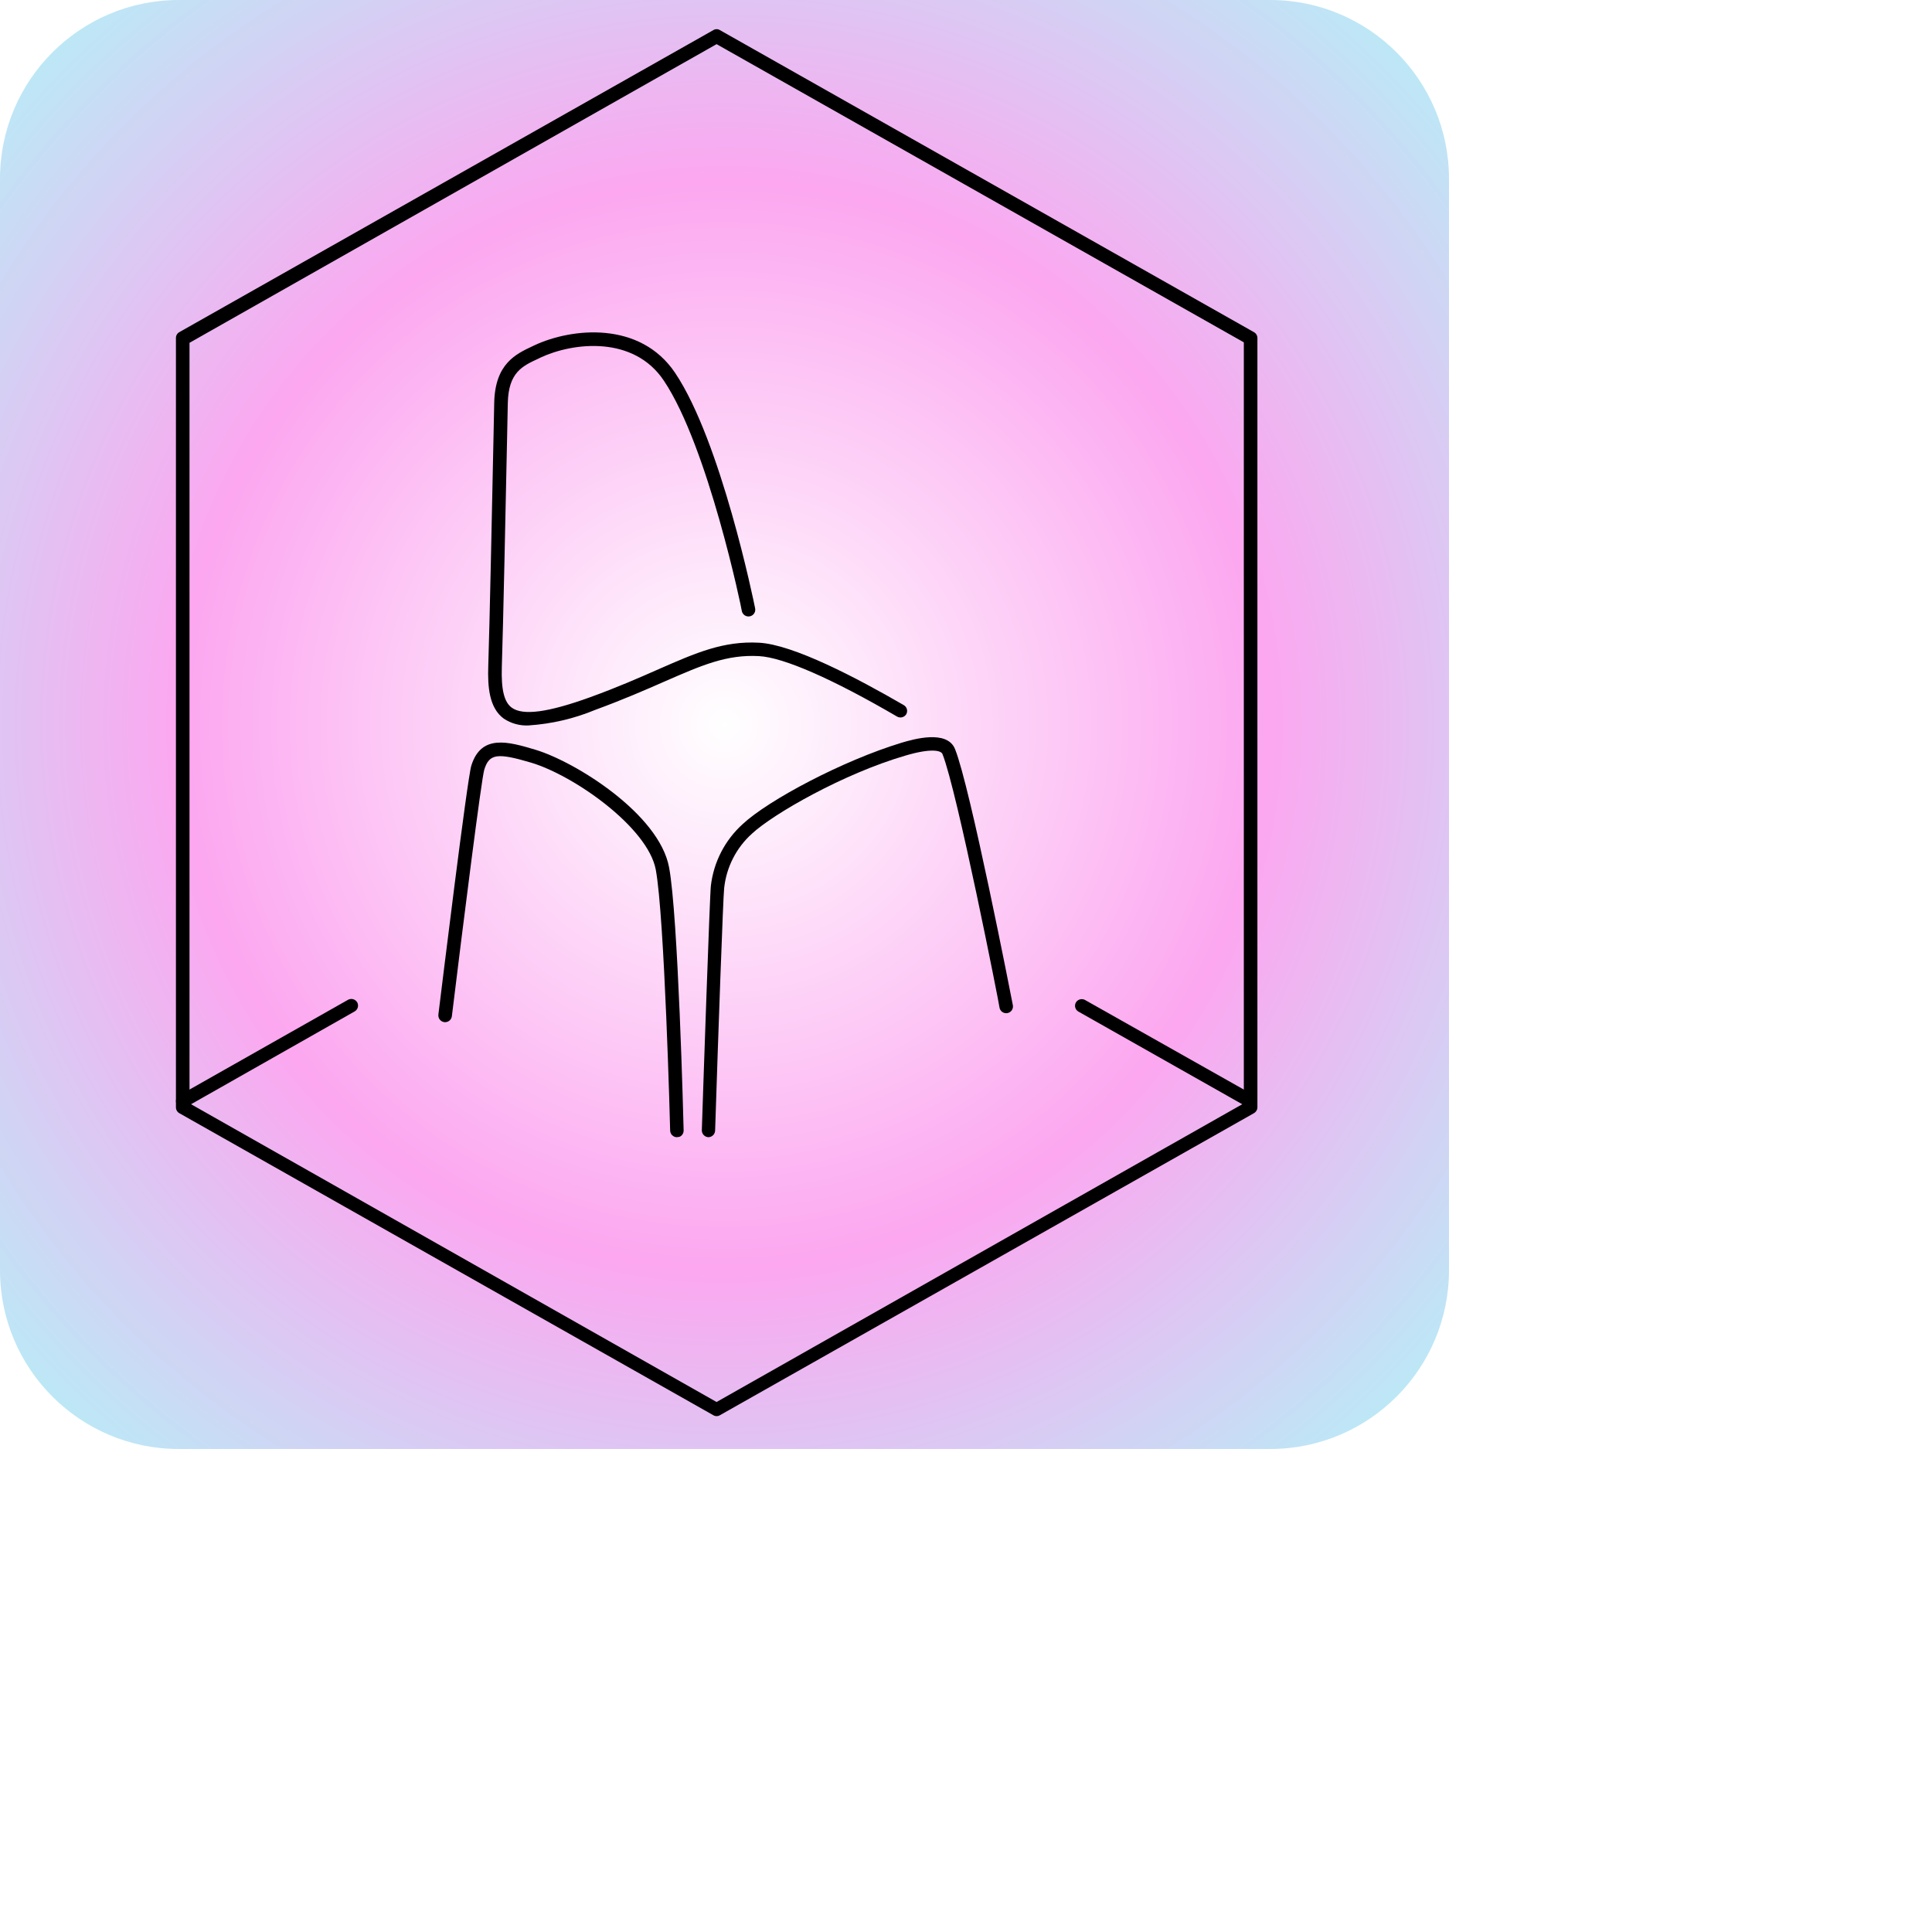
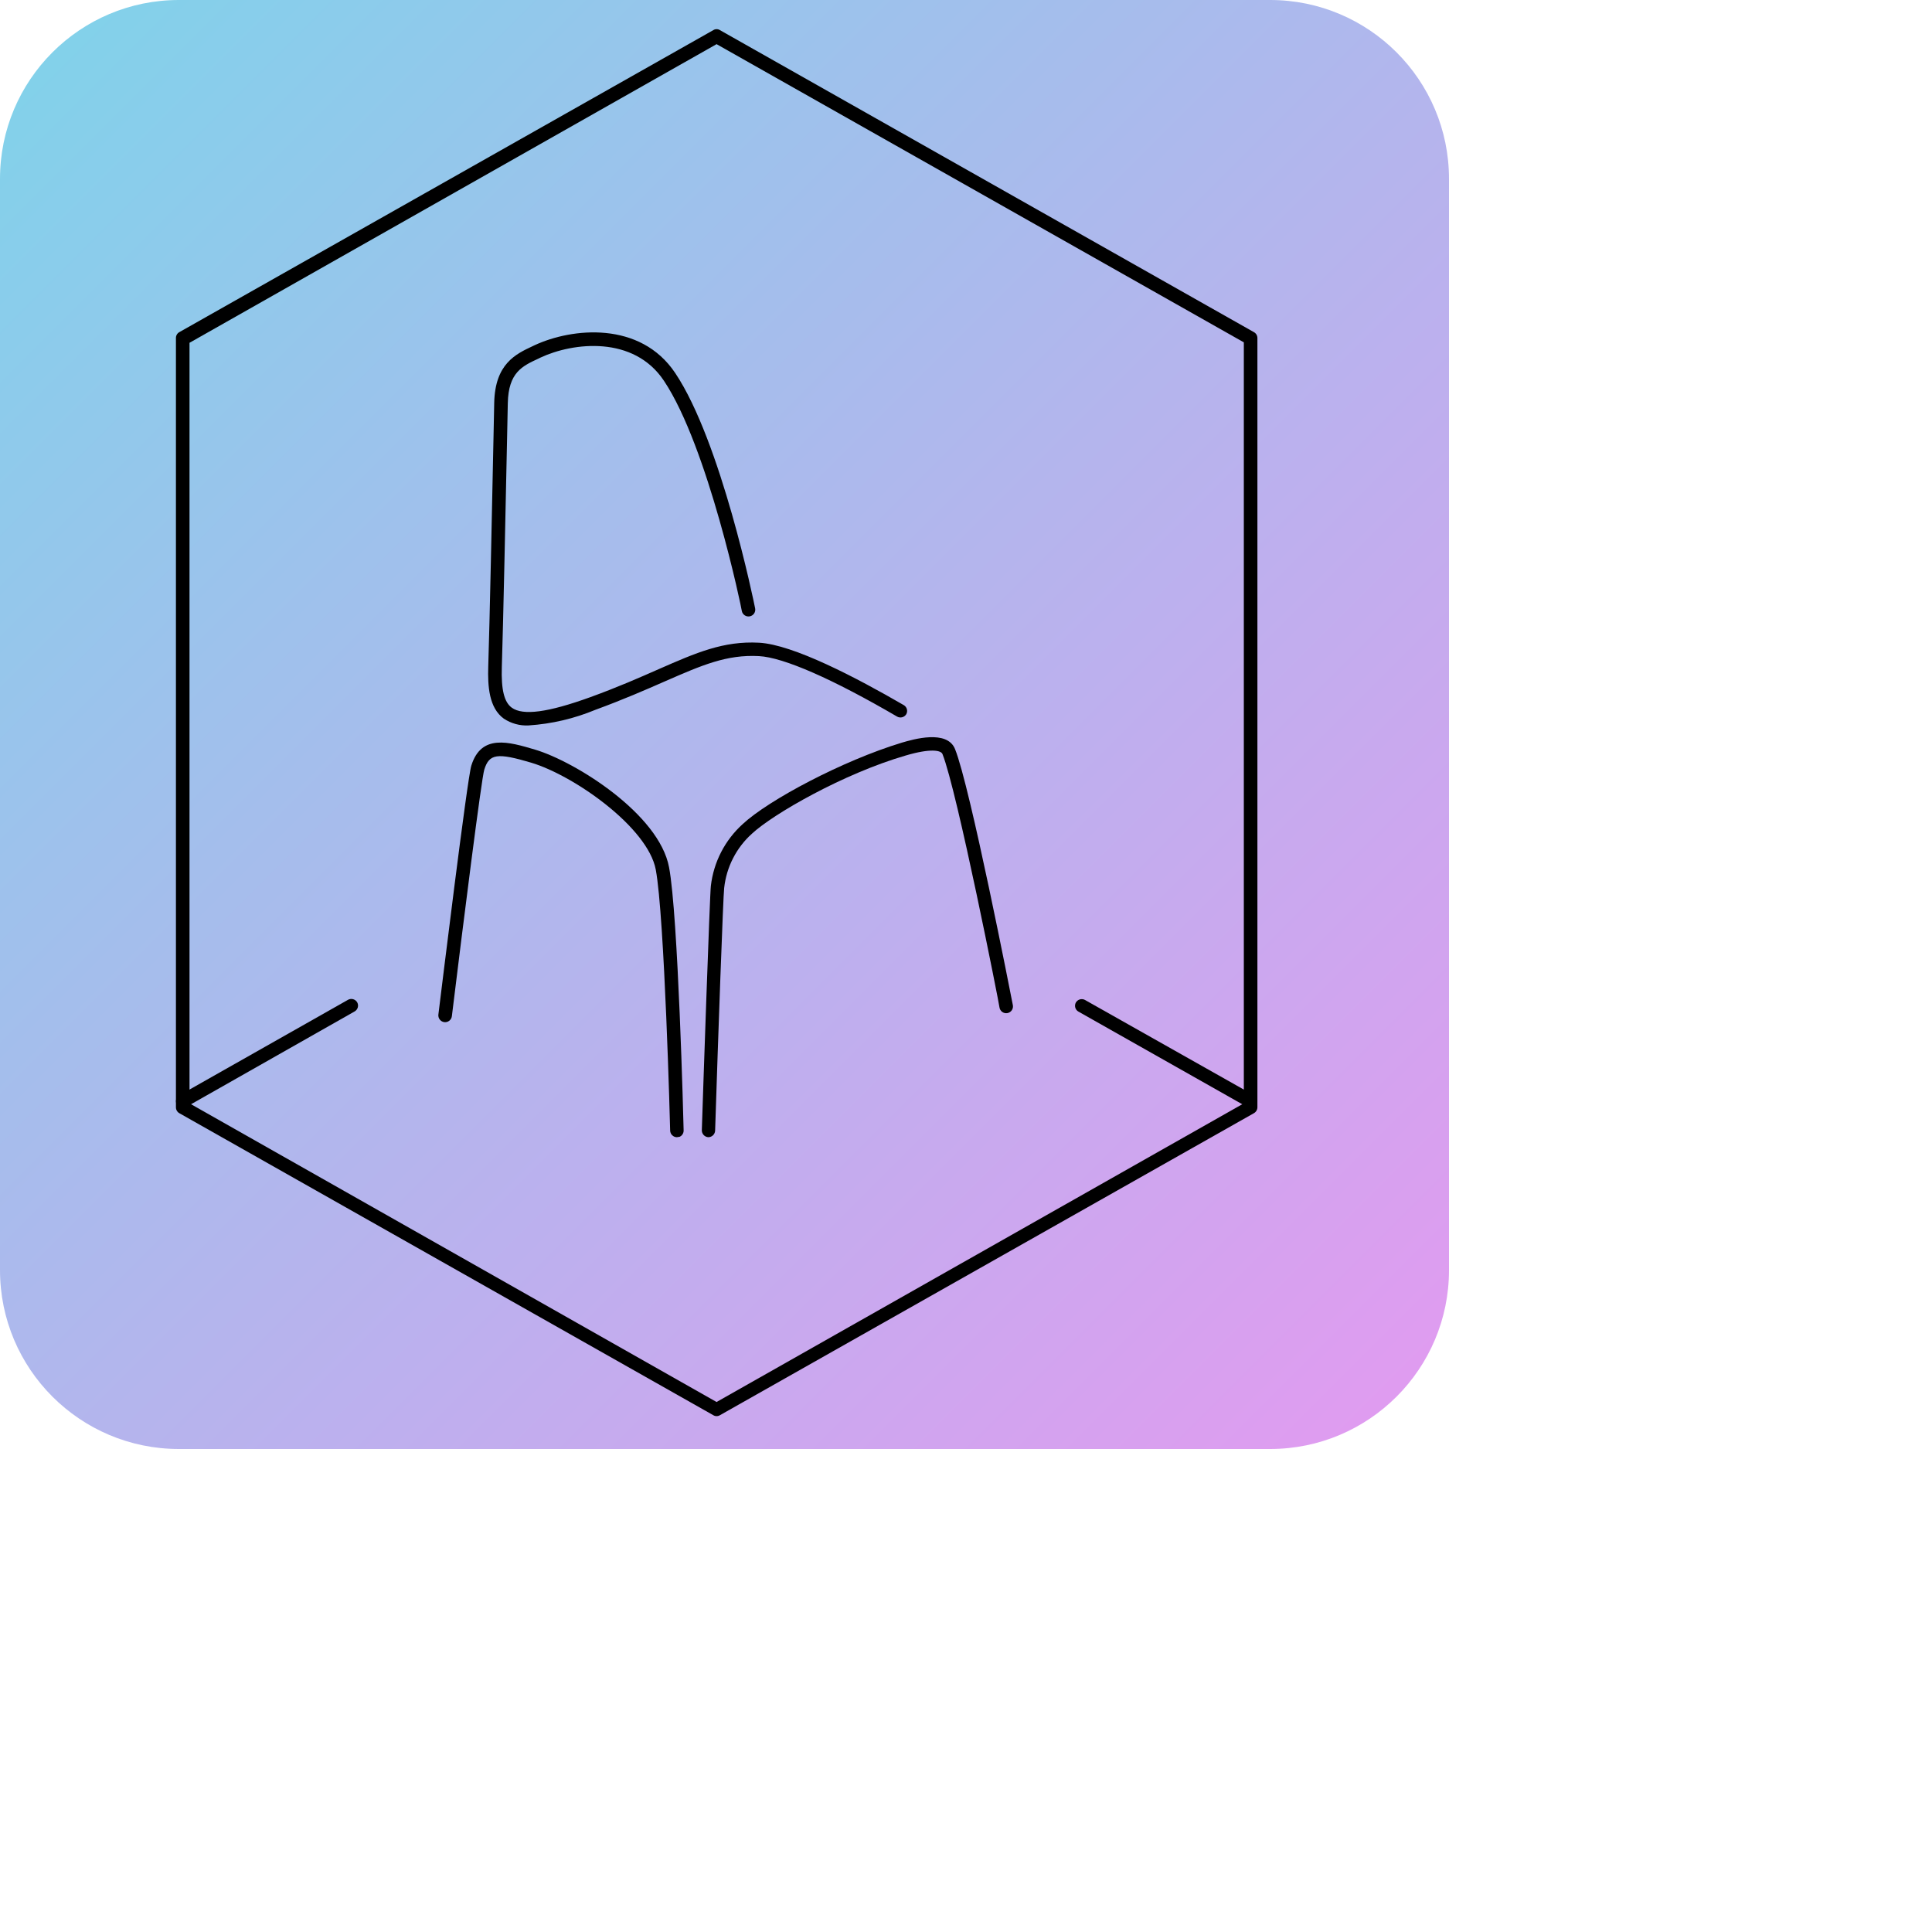
<svg xmlns="http://www.w3.org/2000/svg" width="1080" height="1080" preserveAspectRatio="xMidYMid meet">
  <defs>
-     <radialGradient id="bg" cx="50%" cy="50%" r="75%">
-       <stop offset="0%" stop-color="#ffffff" />
-       <stop offset="50%" stop-color="#fca7f0" />
-       <stop offset="100%" stop-color="#a8fdf8" />
-     </radialGradient>
+     <linearGradient id="bg" x1="0" y1="0" x2="1" y2="1">
+       <stop offset="0%" stop-color="#7fd3ea" />
+       <stop offset="100%" stop-color="#e39af0" />
+     </linearGradient>
  </defs>
  <rect width="810" height="810" rx="100" ry="100" fill="url(#bg)" />
  <g id="icon" transform="       scale(1.5)       translate(-142.5 -127)">
    <path fill="#000000" fill-rule="nonzero" d="M409.547 654.746 C409.109 654.75 408.707 654.637 408.332 654.406 L209.348 541.863 C208.945 541.637 208.633 541.324 208.402 540.926 C208.172 540.527 208.062 540.098 208.066 539.637 L208.066 252.961 C208.059 252.508 208.172 252.082 208.402 251.688 C208.633 251.293 208.945 250.988 209.348 250.77 L408.332 138.227 C408.711 137.988 409.121 137.871 409.562 137.871 C410.008 137.871 410.418 137.988 410.797 138.227 L609.781 250.77 C610.184 250.988 610.504 251.293 610.742 251.684 C610.977 252.078 611.094 252.504 611.098 252.961 L611.098 539.637 C611.094 540.098 610.977 540.531 610.742 540.93 C610.504 541.328 610.184 541.637 609.781 541.863 L410.797 654.406 C410.41 654.641 409.996 654.754 409.547 654.746 Z        M213.125 538.188 L409.547 649.484 L606.039 538.188 L606.039 254.582 L409.547 143.453 L213.125 254.75 Z" />
    <path fill="#000000" fill-rule="nonzero" d="M608.535 539.906 C608.098 539.91 607.691 539.797 607.32 539.57 L544.387 503.988 C544.102 503.824 543.859 503.613 543.656 503.355 C543.457 503.098 543.312 502.812 543.223 502.496 C543.133 502.18 543.109 501.859 543.148 501.535 C543.184 501.207 543.281 500.902 543.441 500.617 C543.605 500.332 543.816 500.09 544.074 499.887 C544.328 499.684 544.617 499.539 544.93 499.445 C545.246 499.355 545.566 499.324 545.891 499.359 C546.215 499.391 546.523 499.484 546.812 499.637 L609.816 535.184 C610.055 535.324 610.27 535.496 610.453 535.707 C610.637 535.914 610.781 536.148 610.887 536.402 C610.996 536.66 611.059 536.926 611.078 537.203 C611.098 537.48 611.07 537.754 611 538.023 C610.93 538.293 610.816 538.543 610.66 538.773 C610.508 539.008 610.32 539.207 610.102 539.379 C609.883 539.547 609.641 539.68 609.379 539.77 C609.117 539.859 608.844 539.906 608.566 539.906 Z" />
    <path fill="#000000" fill-rule="nonzero" d="M210.594 539.906 C210.316 539.906 210.047 539.859 209.785 539.77 C209.52 539.68 209.281 539.547 209.059 539.379 C208.84 539.207 208.652 539.008 208.5 538.773 C208.348 538.543 208.234 538.293 208.164 538.023 C208.094 537.754 208.066 537.48 208.086 537.203 C208.105 536.926 208.168 536.66 208.273 536.402 C208.383 536.148 208.527 535.914 208.711 535.707 C208.895 535.496 209.105 535.324 209.348 535.184 L272.246 499.57 C272.535 499.418 272.844 499.324 273.172 499.293 C273.496 499.258 273.816 499.289 274.129 499.379 C274.445 499.469 274.73 499.617 274.988 499.82 C275.246 500.02 275.457 500.266 275.621 500.547 C275.777 500.836 275.875 501.141 275.914 501.465 C275.953 501.793 275.926 502.113 275.84 502.43 C275.75 502.742 275.605 503.031 275.402 503.289 C275.203 503.547 274.961 503.758 274.676 503.922 L211.844 539.57 C211.461 539.805 211.043 539.918 210.594 539.906 Z" />
    <path fill="#000000" fill-rule="nonzero" d="M339.531 397.344 C337.891 397.434 336.277 397.262 334.691 396.828 C333.105 396.395 331.625 395.727 330.258 394.816 C324.727 390.801 324.219 382.742 324.457 375.355 C324.961 360.145 325.906 314.648 326.41 290.195 L326.68 277.109 C326.984 262.539 334.742 258.934 341.016 255.996 L341.723 255.66 C355.688 249.152 381.117 246.555 394.133 266.016 C411.199 291.512 423.41 351.141 423.914 353.703 C423.98 354.031 423.984 354.359 423.918 354.691 C423.855 355.02 423.73 355.324 423.547 355.605 C423.363 355.883 423.129 356.117 422.852 356.305 C422.574 356.492 422.27 356.621 421.941 356.688 C421.613 356.754 421.285 356.758 420.953 356.691 C420.625 356.629 420.32 356.504 420.039 356.32 C419.762 356.133 419.527 355.902 419.34 355.625 C419.152 355.348 419.023 355.043 418.957 354.715 C418.957 354.109 406.41 293.535 389.918 268.883 C378.688 252.02 356.191 254.516 343.883 260.281 L343.141 260.652 C337.137 263.418 331.977 265.812 331.742 277.246 L331.473 290.332 C330.965 314.781 330.02 360.312 329.516 375.559 C329.246 384.023 330.391 388.676 333.223 390.734 C337.406 393.77 346.715 392.523 362.465 386.824 C372.785 383.078 380.879 379.504 387.996 376.367 C401.992 370.23 412.109 365.812 425.363 366.52 C438.078 367.195 461.656 379.539 479.328 389.789 C479.609 389.957 479.848 390.168 480.047 390.43 C480.246 390.688 480.387 390.977 480.473 391.289 C480.555 391.605 480.578 391.926 480.539 392.25 C480.496 392.574 480.398 392.879 480.238 393.164 C480.07 393.441 479.855 393.68 479.594 393.875 C479.336 394.07 479.047 394.211 478.734 394.293 C478.422 394.379 478.102 394.402 477.777 394.363 C477.457 394.324 477.152 394.23 476.867 394.074 C452.785 380.012 434.473 371.984 425.332 371.512 C413.293 370.871 404.117 374.883 390.289 380.922 C383.07 384.09 374.91 387.664 364.422 391.512 C356.445 394.82 348.148 396.766 339.531 397.344 Z" />
    <path fill="#000000" fill-rule="nonzero" d="M394.742 550.801 C394.41 550.797 394.094 550.73 393.793 550.602 C393.488 550.473 393.219 550.293 392.988 550.059 C392.754 549.828 392.574 549.559 392.445 549.254 C392.316 548.949 392.25 548.633 392.246 548.305 C392.246 547.527 390.156 468.375 386.883 451.07 C383.914 435.355 356.531 416.062 340.508 411.242 C327.793 407.465 324.828 407.867 322.973 413.836 C321.926 417.211 315.18 470.633 310.898 505.707 C310.855 506.043 310.754 506.355 310.59 506.648 C310.426 506.938 310.211 507.188 309.945 507.395 C309.684 507.602 309.391 507.75 309.066 507.844 C308.742 507.934 308.414 507.957 308.082 507.918 C307.75 507.879 307.434 507.773 307.145 507.609 C306.852 507.445 306.602 507.23 306.395 506.965 C306.188 506.703 306.039 506.41 305.949 506.086 C305.855 505.762 305.832 505.434 305.871 505.102 C306.984 496.098 316.633 417.109 318.148 412.32 C321.859 400.414 332.078 403.449 341.961 406.383 C356.934 410.871 388.133 430.328 391.84 450.227 C395.215 467.902 397.203 545 397.27 548.27 C397.281 548.605 397.227 548.93 397.105 549.246 C396.984 549.559 396.809 549.836 396.578 550.078 C396.348 550.324 396.078 550.512 395.773 550.648 Z" />
    <path fill="#000000" fill-rule="nonzero" d="M406.477 550.801 C406.145 550.781 405.824 550.703 405.523 550.562 C405.219 550.418 404.957 550.227 404.73 549.98 C404.504 549.734 404.328 549.453 404.211 549.141 C404.094 548.828 404.039 548.504 404.051 548.168 C404.523 533.465 407.02 460.008 407.422 457.109 C407.68 454.914 408.129 452.758 408.773 450.645 C409.418 448.527 410.246 446.488 411.262 444.523 C412.273 442.562 413.457 440.703 414.805 438.953 C416.156 437.203 417.652 435.586 419.293 434.105 C428.805 425.238 456.395 410.5 478.621 403.754 C482.801 402.539 495.484 398.797 498.418 406.18 C504.051 420.109 519.293 498.152 519.934 501.457 C520.016 501.793 520.031 502.133 519.973 502.473 C519.918 502.816 519.797 503.133 519.613 503.422 C519.426 503.715 519.191 503.957 518.906 504.152 C518.621 504.348 518.309 504.48 517.969 504.547 C517.629 504.613 517.289 504.609 516.953 504.539 C516.613 504.465 516.305 504.332 516.02 504.133 C515.738 503.934 515.508 503.688 515.324 503.391 C515.145 503.098 515.027 502.777 514.977 502.438 C514.977 501.629 499.16 421.492 493.73 408.004 C493.156 406.586 489.242 405.844 480.07 408.543 C456.832 415.289 430.594 430.363 422.734 437.684 C421.289 438.98 419.977 440.398 418.789 441.938 C417.605 443.477 416.57 445.113 415.688 446.844 C414.801 448.57 414.082 450.367 413.523 452.227 C412.969 454.09 412.59 455.988 412.379 457.918 C412.008 460.648 410.121 513.43 409.008 548.238 C409.008 548.574 408.945 548.898 408.816 549.211 C408.688 549.523 408.504 549.797 408.27 550.039 C408.031 550.277 407.758 550.465 407.449 550.598 C407.141 550.727 406.816 550.797 406.477 550.801 Z" />
  </g>
</svg>
